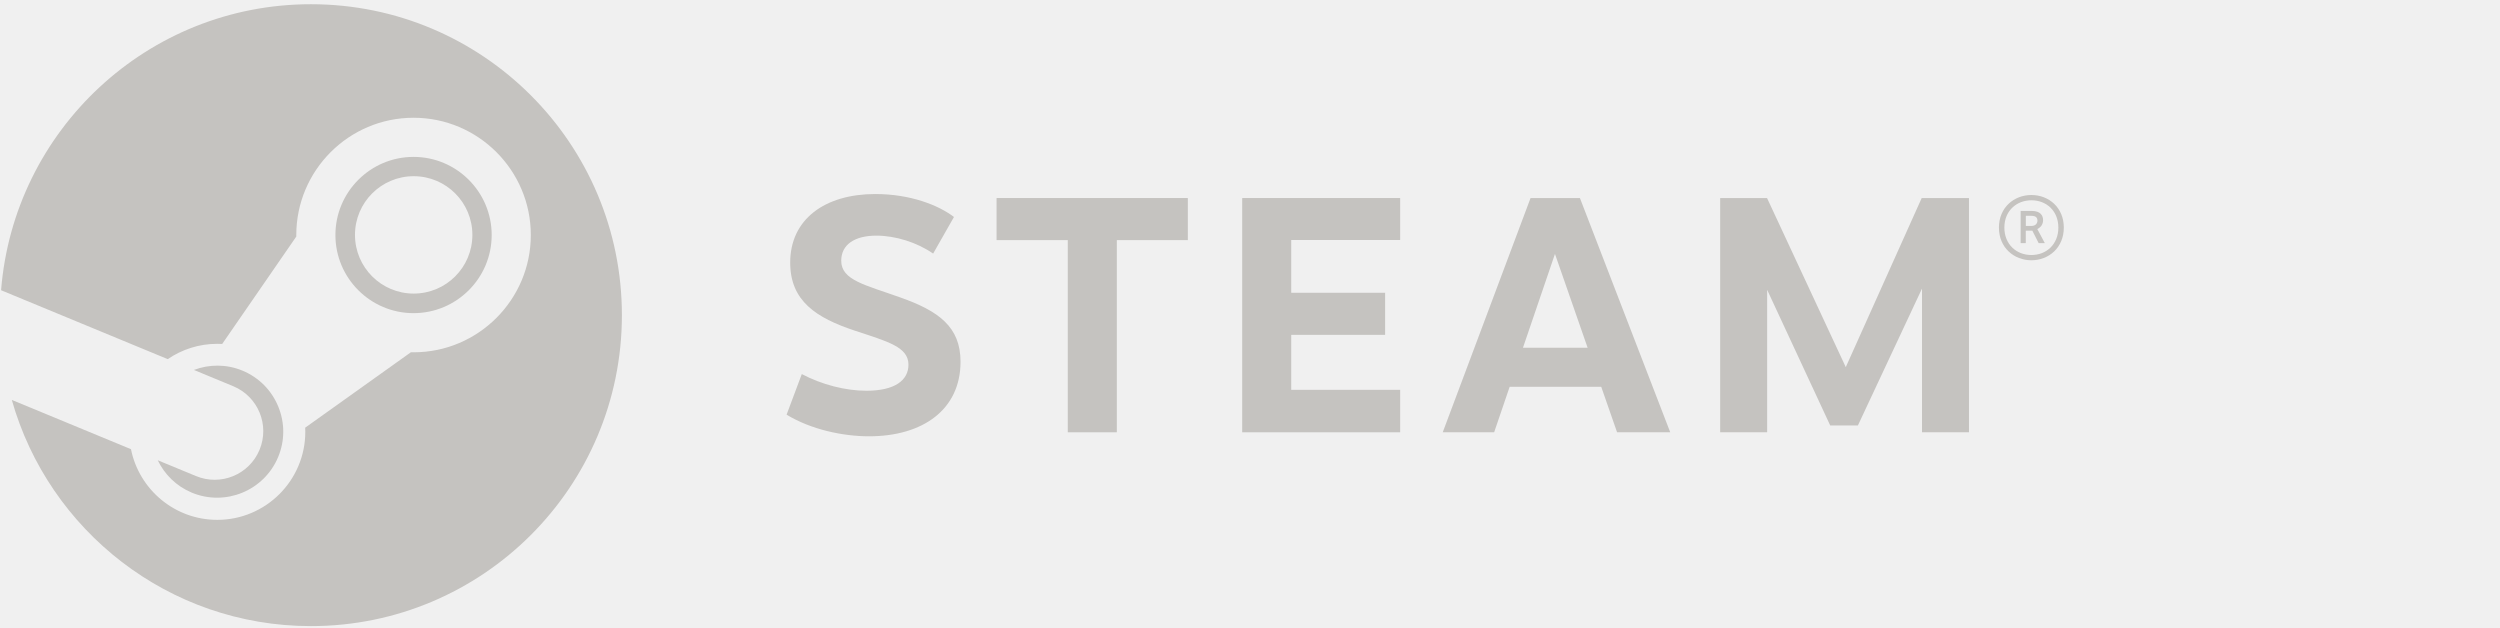
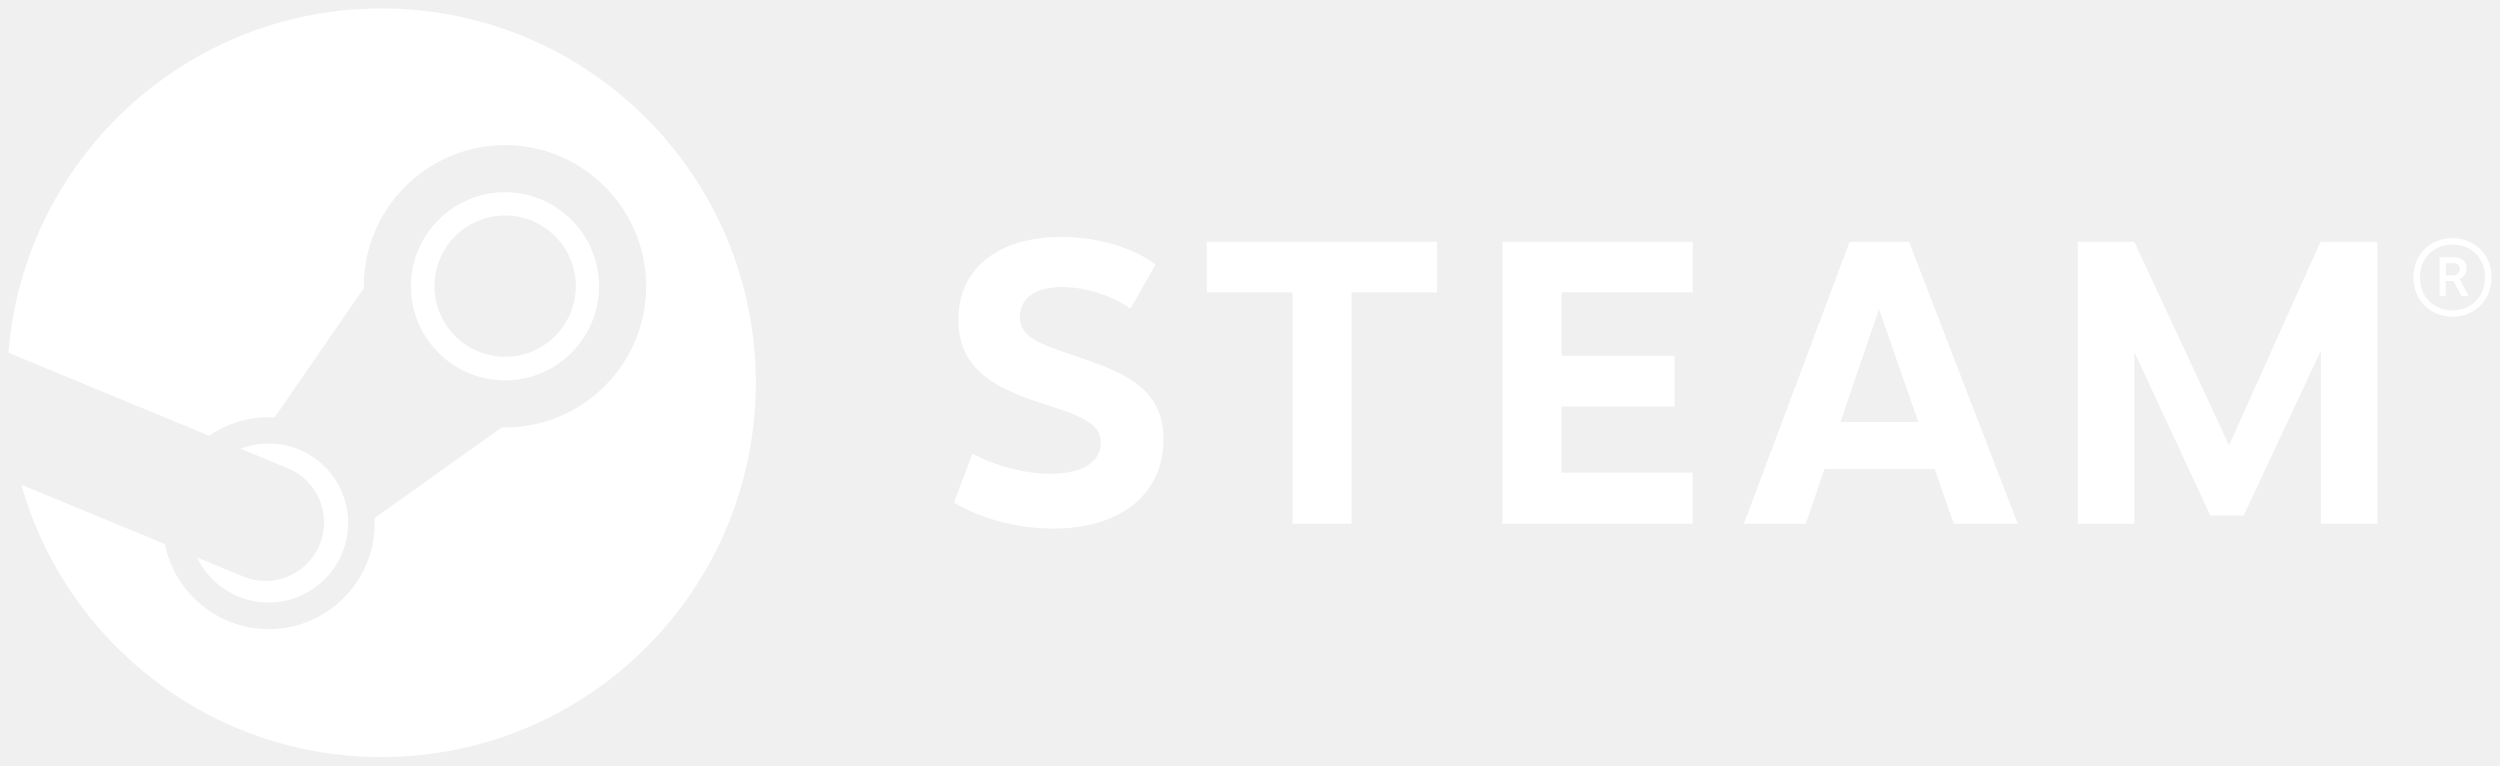
- <svg xmlns="http://www.w3.org/2000/svg" version="1.1" id="Layer_1" x="0px" y="0px" width="355.666px" height="89.333px" viewBox="0 0 355.666 89.333" enable-background="new 0 0 355.666 89.333" xml:space="preserve">
-   <g>
-     <path fill="#C5C3C0" d="M44.238,0.601C21,0.601,1.963,18.519,0.154,41.29l23.71,9.803c2.009-1.374,4.436-2.179,7.047-2.179   c0.234,0,0.467,0.008,0.698,0.021l10.544-15.283c0-0.073-0.001-0.144-0.001-0.216c0-9.199,7.483-16.683,16.683-16.683   c9.199,0,16.682,7.484,16.682,16.683c0,9.199-7.483,16.684-16.682,16.684c-0.127,0-0.253-0.003-0.379-0.006l-15.038,10.73   c0.008,0.195,0.015,0.394,0.015,0.592c0,6.906-5.617,12.522-12.522,12.522c-6.061,0-11.129-4.326-12.277-10.055L1.678,56.893   c5.25,18.568,22.309,32.181,42.56,32.181c24.432,0,44.237-19.806,44.237-44.235C88.475,20.406,68.669,0.601,44.238,0.601" />
-     <path fill="#C5C3C0" d="M27.875,67.723l-5.434-2.245c0.963,2.005,2.629,3.684,4.841,4.606c4.782,1.992,10.295-0.277,12.288-5.063   c0.965-2.314,0.971-4.869,0.014-7.189c-0.955-2.321-2.757-4.131-5.074-5.097c-2.299-0.957-4.762-0.922-6.926-0.105l5.613,2.321   c3.527,1.47,5.195,5.52,3.725,9.047C35.455,67.526,31.402,69.194,27.875,67.723" />
-     <path fill="#C5C3C0" d="M69.95,33.436c0-6.129-4.986-11.116-11.116-11.116c-6.129,0-11.116,4.987-11.116,11.116   c0,6.13,4.987,11.115,11.116,11.115C64.964,44.55,69.95,39.565,69.95,33.436 M50.502,33.417c0-4.612,3.739-8.35,8.351-8.35   c4.612,0,8.351,3.738,8.351,8.35s-3.739,8.35-8.351,8.35C54.241,41.767,50.502,38.028,50.502,33.417" />
-     <path fill="#C5C3C0" d="M135.718,30.868l-2.964,5.21c-2.283-1.595-5.377-2.555-8.078-2.555c-3.087,0-4.997,1.278-4.997,3.567   c0,2.781,3.393,3.428,8.436,5.238c5.421,1.917,8.537,4.17,8.537,9.135c0,6.793-5.342,10.608-13.02,10.608   c-3.742,0-8.256-0.966-11.726-3.077l2.162-5.776c2.819,1.489,6.191,2.372,9.197,2.372c4.052,0,5.978-1.495,5.978-3.705   c0-2.529-2.937-3.289-7.678-4.859c-5.403-1.804-9.147-4.171-9.147-9.666c0-6.197,4.963-9.756,12.104-9.756   C129.499,27.604,133.499,29.181,135.718,30.868" />
-     <polygon fill="#C5C3C0" points="158.888,34.161 158.888,61.5 151.909,61.5 151.909,34.161 141.779,34.161 141.779,28.175    168.988,28.175 168.988,34.161  " />
-     <polygon fill="#C5C3C0" points="183.7,34.143 183.7,41.652 197.056,41.652 197.056,47.638 183.7,47.638 183.7,55.459    199.196,55.459 199.196,61.5 176.723,61.5 176.723,28.175 199.196,28.175 199.196,34.143  " />
-     <path fill="#C5C3C0" d="M214.773,55.03l-2.206,6.471h-7.316l12.495-33.325h7.025L237.619,61.5h-7.563l-2.254-6.471H214.773z    M221.219,36.125l-4.551,13.343h9.196L221.219,36.125z" />
-     <polygon fill="#C5C3C0" points="273.436,41.056 264.316,60.529 260.378,60.529 251.406,41.23 251.406,61.5 244.723,61.5    244.723,28.175 251.391,28.175 262.591,52.231 273.393,28.175 280.119,28.175 280.119,61.5 273.437,61.5  " />
-     <path fill="#C5C3C0" d="M293.611,32.379c0,2.864-2.146,4.649-4.609,4.649c-2.472,0-4.623-1.785-4.623-4.649   c0-2.863,2.151-4.636,4.623-4.636C291.466,27.743,293.611,29.516,293.611,32.379 M285.154,32.379c0,2.396,1.726,3.901,3.848,3.901   c2.114,0,3.833-1.505,3.833-3.901c0-2.403-1.719-3.885-3.833-3.885C286.886,28.494,285.154,29.994,285.154,32.379 M289.066,30.01   c1.195,0,1.597,0.632,1.597,1.315c0,0.626-0.371,1.046-0.823,1.26l1.071,2.007h-0.877l-0.903-1.779H288.2v1.779h-0.73V30.01   H289.066z M288.207,32.142h0.814c0.527,0,0.838-0.331,0.838-0.747c0-0.42-0.223-0.69-0.84-0.69h-0.813V32.142z" />
-   </g>
+ <svg xmlns="http://www.w3.org/2000/svg" viewBox="0 0 295.457 90.473" width="295.457" height="90.473" version="1.1" id="svg9">
+   <defs id="defs9" />
+   <path d="m45.084 1c-23.238 0-42.275 17.918-44.084 40.689l23.71 9.803c2.009-1.374 4.436-2.179 7.047-2.179.234 0 .467.01.698.021l10.544-15.283c0-.073 0-.144 0-.216 0-9.199 7.483-16.683 16.683-16.683 9.199 0 16.682 7.484 16.682 16.683s-7.483 16.684-16.682 16.684c-.127 0-.253 0-.379-.01l-15.038 10.73c.01.195.015.394.015.592 0 6.906-5.617 12.522-12.522 12.522-6.061 0-11.129-4.326-12.277-10.055l-16.957-7.006c5.25 18.568 22.309 32.181 42.56 32.181 24.432 0 44.237-19.806 44.237-44.235 0-24.433-19.806-44.238-44.237-44.238" id="path1" style="fill:#ffffff" />
+   <path d="m28.721 68.122-5.434-2.245c.963 2.005 2.629 3.684 4.841 4.606 4.782 1.992 10.295-.277 12.288-5.063.965-2.314.971-4.869.014-7.189-.955-2.321-2.757-4.131-5.074-5.097-2.299-.957-4.762-.922-6.926-.105l5.613 2.321c3.527 1.47 5.195 5.52 3.725 9.047-1.467 3.528-5.52 5.196-9.047 3.725" id="path2" style="fill:#ffffff" />
+   <path d="m70.796 33.835c0-6.129-4.986-11.116-11.116-11.116-6.129 0-11.116 4.987-11.116 11.116 0 6.13 4.987 11.115 11.116 11.115 6.13 0 11.116-4.986 11.116-11.115m-19.448-.019c0-4.612 3.739-8.35 8.351-8.35s8.351 3.738 8.351 8.35-3.739 8.35-8.351 8.35-8.351-3.739-8.351-8.35" id="path3" style="fill:#ffffff" />
+   <path d="m136.564 31.267-2.964 5.21c-2.283-1.595-5.377-2.555-8.078-2.555-3.087 0-4.997 1.278-4.997 3.567 0 2.781 3.393 3.428 8.436 5.238 5.421 1.917 8.537 4.17 8.537 9.135 0 6.793-5.342 10.608-13.02 10.608-3.742 0-8.256-.966-11.726-3.077l2.162-5.776c2.819 1.489 6.191 2.372 9.197 2.372 4.052 0 5.978-1.495 5.978-3.705 0-2.529-2.937-3.289-7.678-4.859-5.403-1.804-9.147-4.171-9.147-9.666 0-6.197 4.963-9.756 12.104-9.756 4.977 0 8.977 1.577 11.196 3.264" id="path4" style="fill:#ffffff" />
+   <path d="m152.755 61.899v-27.339h-10.13v-5.986h27.209v5.986h-10.1v27.339z" id="path5" style="fill:#ffffff" />
+   <path d="m197.902 42.051v5.986h-13.356v7.821h15.496v6.041h-22.473v-33.325h22.473v5.968h-15.496v7.509z" id="path6" style="fill:#ffffff" />
+   <path d="m215.619 55.429-2.206 6.471h-7.316l12.495-33.325h7.025l12.848 33.324h-7.563l-2.254-6.471h-13.029zm6.446-18.905-4.551 13.343h9.196z" id="path7" style="fill:#ffffff" />
+   <path d="m261.224 60.928-8.972-19.299v20.27h-6.683v-33.325h6.668l11.2 24.056 10.802-24.056h6.726v33.325h-6.682v-20.444l-9.12 19.473z" id="path8" style="fill:#ffffff" />
+   <path d="m294.457 32.778c0 2.864-2.146 4.649-4.609 4.649-2.472 0-4.623-1.785-4.623-4.649 0-2.863 2.151-4.636 4.623-4.636 2.464 0 4.609 1.773 4.609 4.636m-8.457 0c0 2.396 1.726 3.901 3.848 3.901 2.114 0 3.833-1.505 3.833-3.901 0-2.403-1.719-3.885-3.833-3.885-2.116 0-3.848 1.5-3.848 3.885m3.912-2.369c1.195 0 1.597.632 1.597 1.315 0 .626-.371 1.046-.823 1.26l1.071 2.007h-.877l-.903-1.779h-.931v1.779h-.73v-4.582zm-.859 2.132h.814c.527 0 .838-.331.838-.747 0-.42-.223-.69-.84-.69h-.813v1.437z" id="path9" style="fill:#ffffff" />
</svg>
